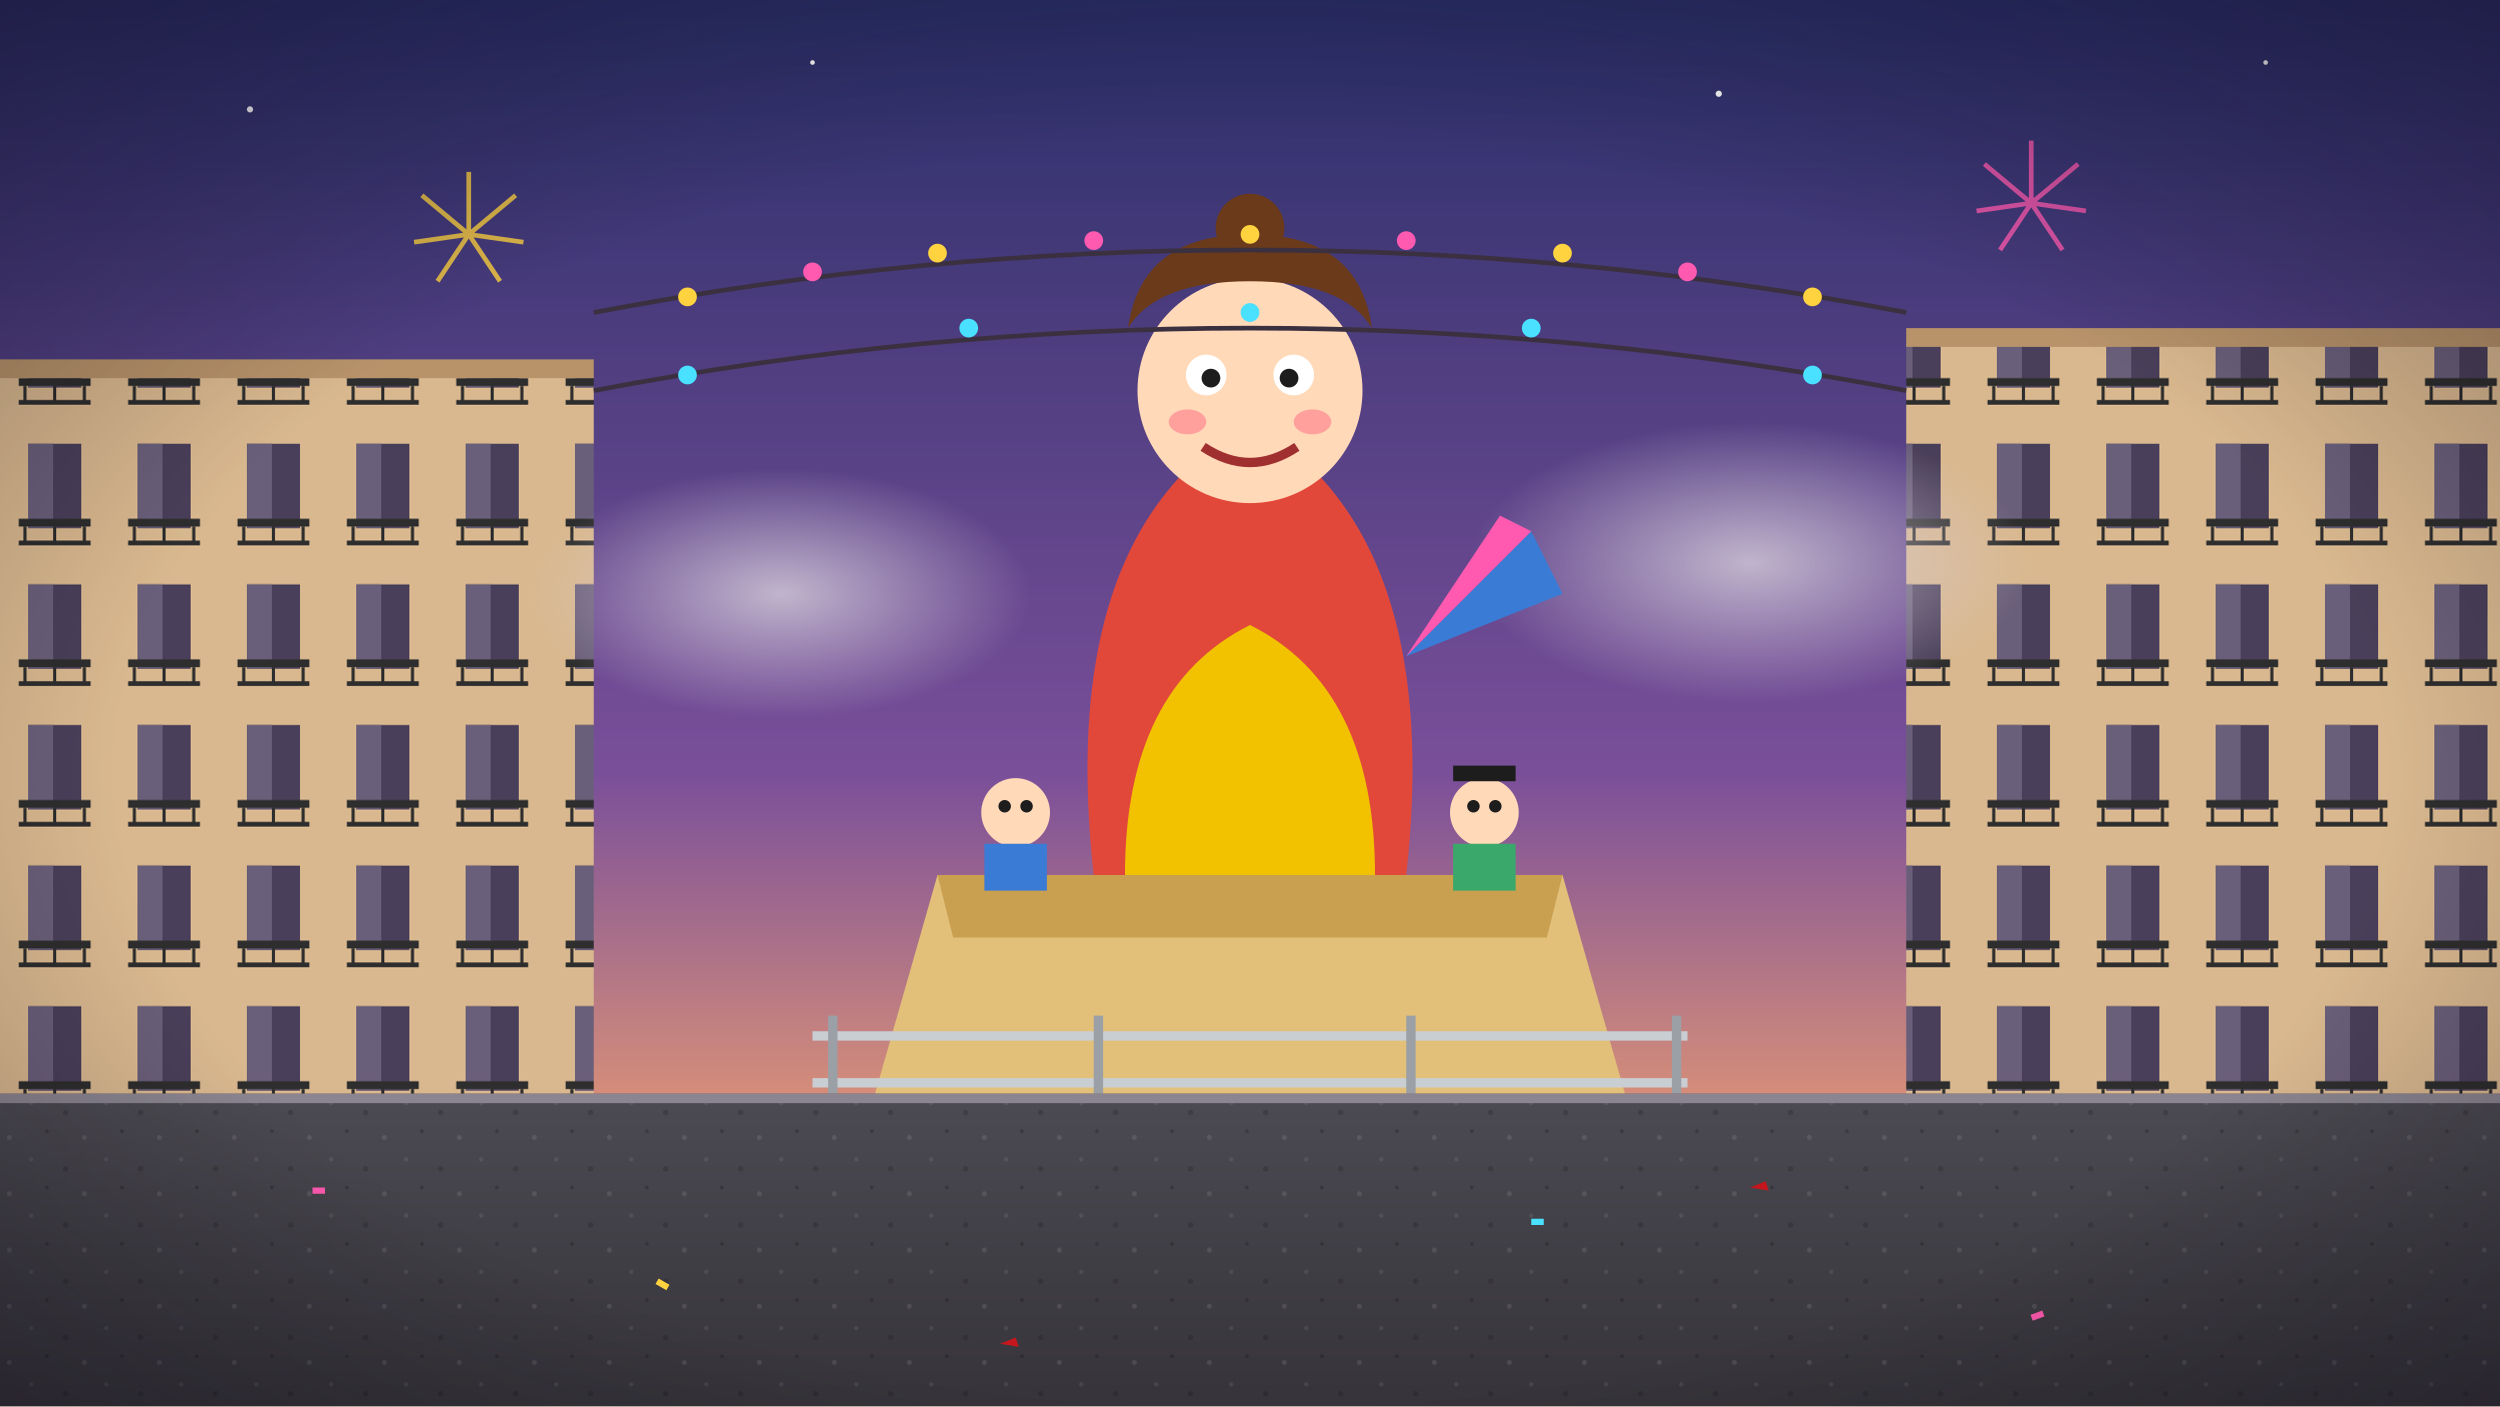
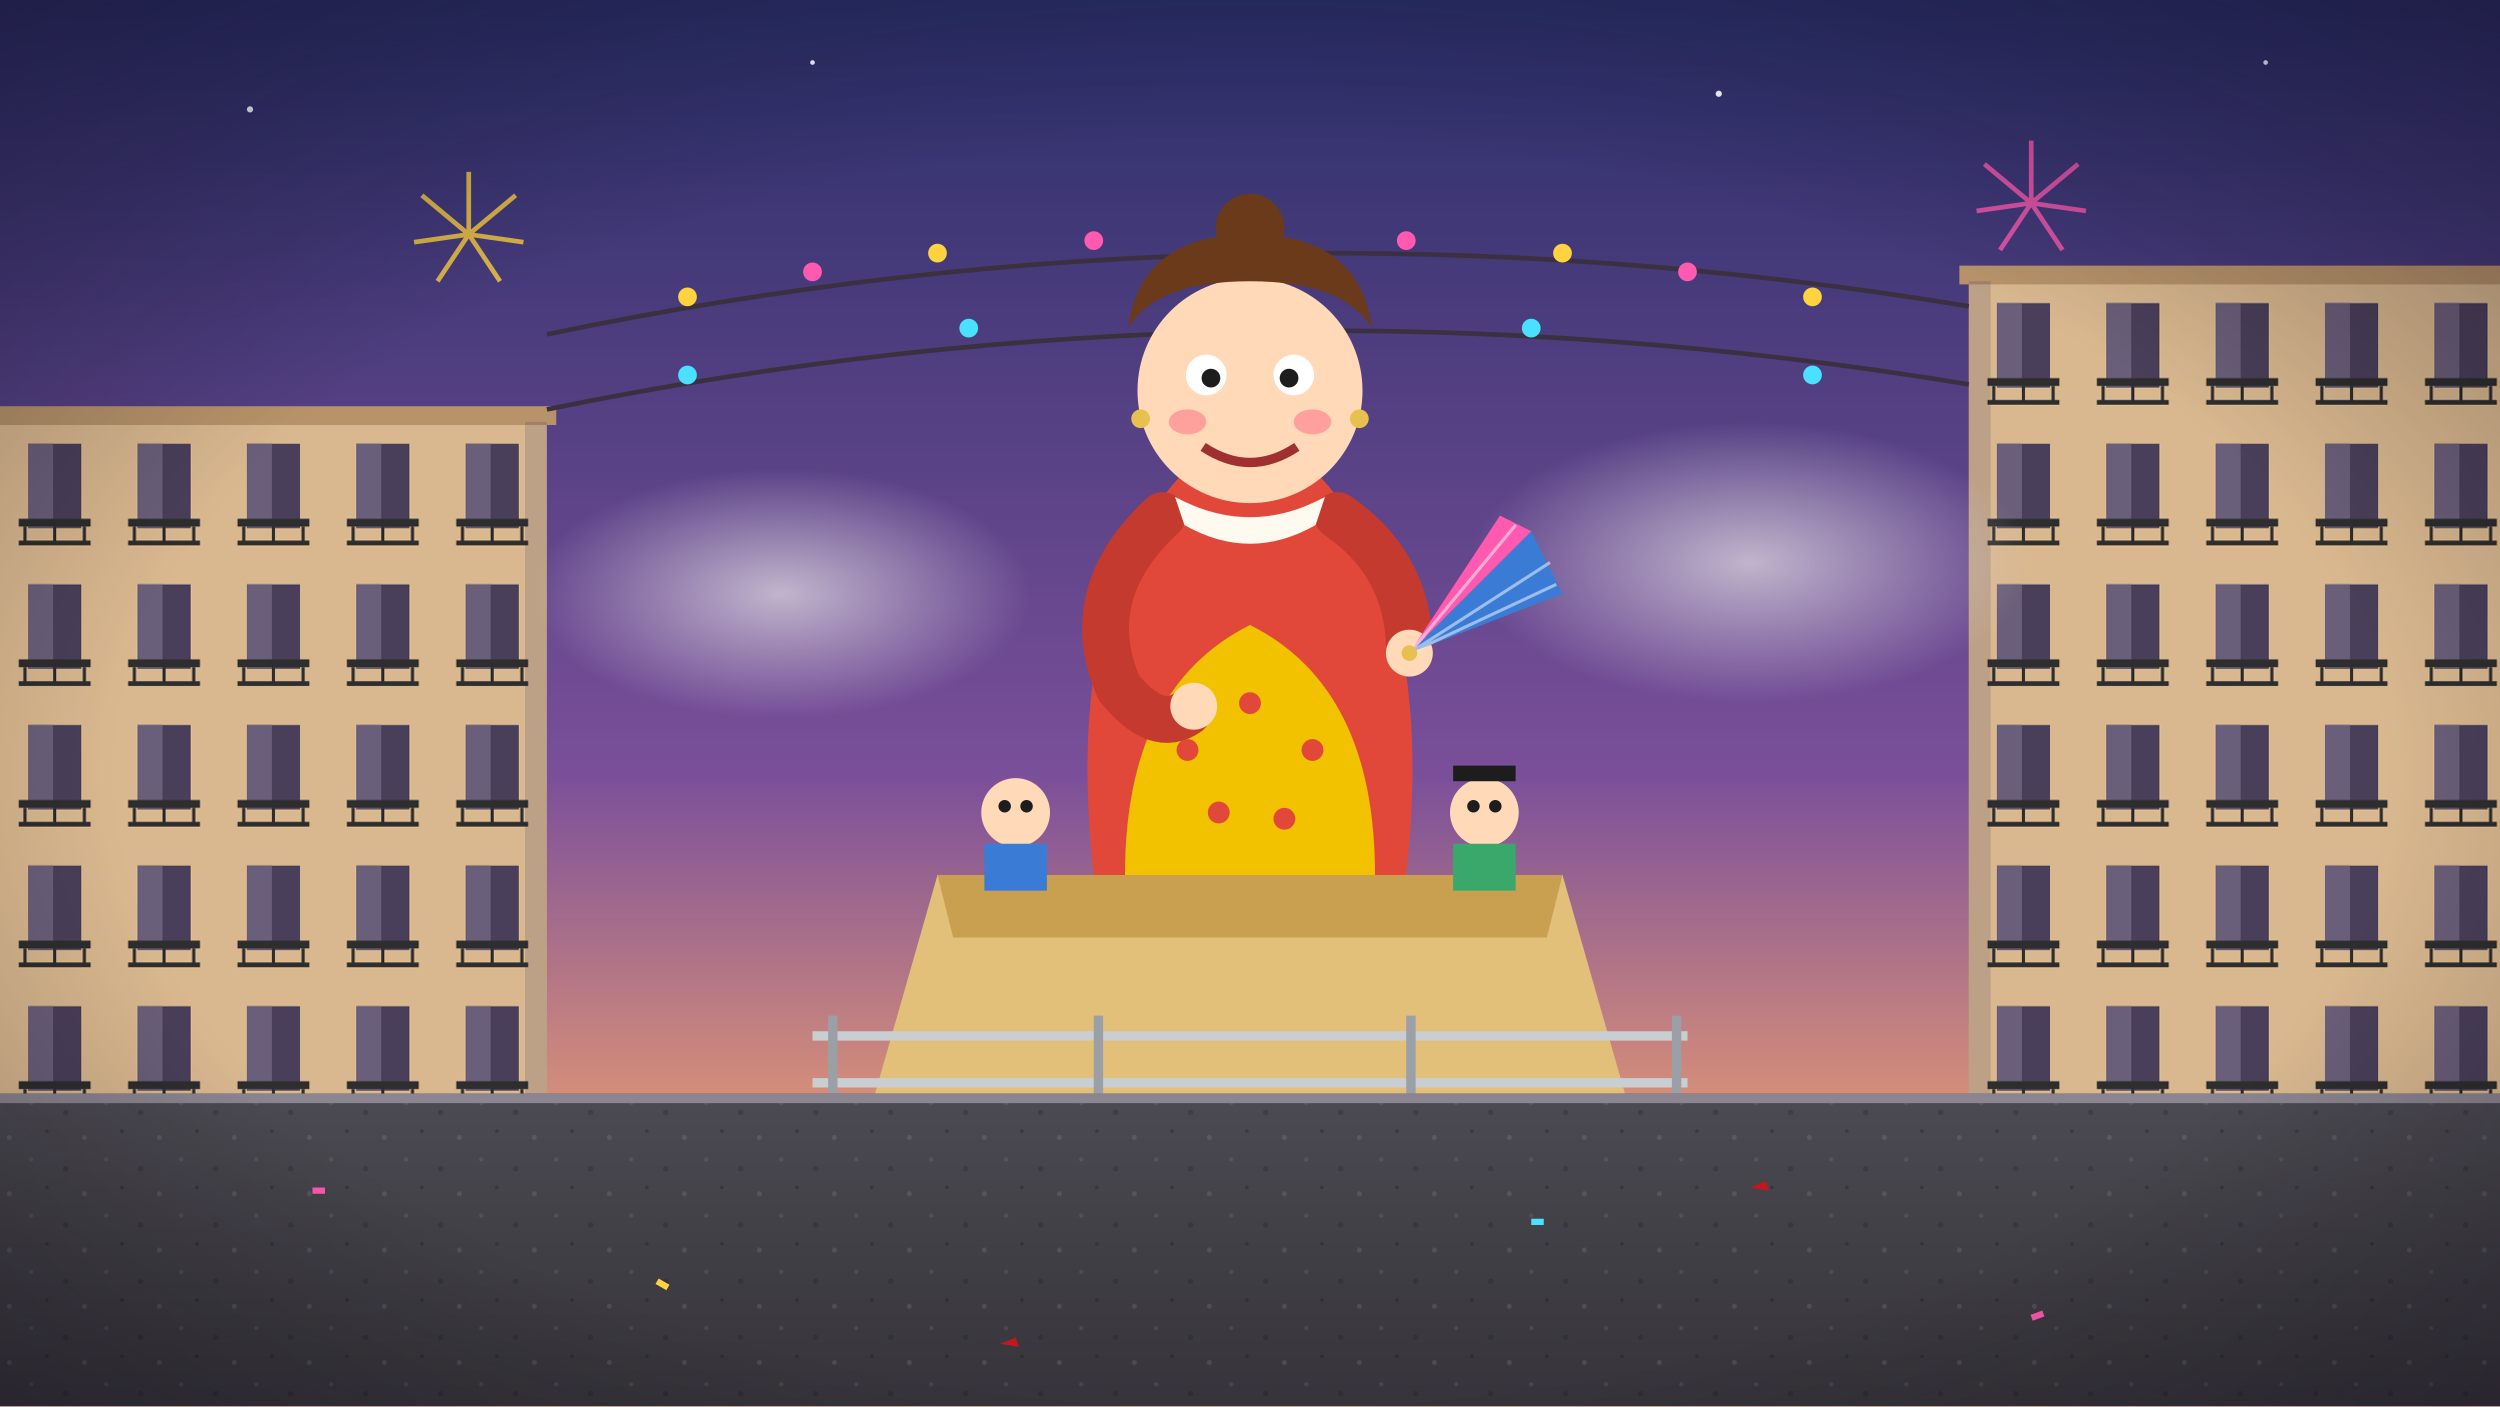
<svg xmlns="http://www.w3.org/2000/svg" viewBox="0 0 1600 900" preserveAspectRatio="xMidYMax slice">
  <defs>
    <linearGradient id="sky" x1="0" y1="0" x2="0" y2="1">
      <stop offset="0" stop-color="#2a2f6a" />
      <stop offset="0.55" stop-color="#7a4f9a" />
      <stop offset="0.85" stop-color="#f0a070" />
    </linearGradient>
    <linearGradient id="asfalt" x1="0" y1="0" x2="0" y2="1">
      <stop offset="0" stop-color="#4c4a52" />
      <stop offset="1" stop-color="#36343a" />
    </linearGradient>
    <pattern id="gra" width="48" height="36" patternUnits="userSpaceOnUse">
      <circle cx="6" cy="8" r="1.6" fill="#fff" opacity="0.1" />
      <circle cx="30" cy="4" r="1.2" fill="#000" opacity="0.2" />
      <circle cx="20" cy="22" r="1.4" fill="#fff" opacity="0.08" />
      <circle cx="42" cy="28" r="1.8" fill="#000" opacity="0.15" />
    </pattern>
    <pattern id="balcons" width="70" height="90" patternUnits="userSpaceOnUse">
      <rect width="70" height="90" fill="#d9b88f" />
      <rect x="18" y="14" width="34" height="54" fill="#4a3f5a" />
      <rect x="18" y="14" width="16" height="54" fill="#6a5f7a" />
      <rect x="12" y="62" width="46" height="5" fill="#2e2e2e" />
      <g stroke="#2e2e2e" stroke-width="2">
        <line x1="16" y1="67" x2="16" y2="78" />
        <line x1="35" y1="67" x2="35" y2="78" />
        <line x1="54" y1="67" x2="54" y2="78" />
      </g>
      <rect x="12" y="76" width="46" height="3" fill="#2e2e2e" />
    </pattern>
    <radialGradient id="fum">
      <stop offset="0" stop-color="#d8d0dc" stop-opacity="0.8" />
      <stop offset="1" stop-color="#d8d0dc" stop-opacity="0" />
    </radialGradient>
    <radialGradient id="vinyeta" cx="0.5" cy="0.55" r="0.75">
      <stop offset="0.6" stop-color="#000" stop-opacity="0" />
      <stop offset="1" stop-color="#140a20" stop-opacity="0.45" />
    </radialGradient>
  </defs>
  <rect width="1600" height="900" fill="url(#sky)" />
  <g fill="#fff">
    <circle cx="160" cy="70" r="2" />
    <circle cx="520" cy="40" r="1.5" />
    <circle cx="1100" cy="60" r="2" />
    <circle cx="1450" cy="40" r="1.5" />
  </g>
  <g stroke="#ffd23f" stroke-width="3" opacity="0.8">
    <path d="M300 150 L300 110 M300 150 L330 125 M300 150 L270 125 M300 150 L335 155 M300 150 L265 155 M300 150 L320 180 M300 150 L280 180" />
  </g>
  <g stroke="#ff5ab0" stroke-width="3" opacity="0.8">
    <path d="M1300 130 L1300 90 M1300 130 L1330 105 M1300 130 L1270 105 M1300 130 L1335 135 M1300 130 L1265 135 M1300 130 L1320 160 M1300 130 L1280 160" />
  </g>
-   <rect x="0" y="240" width="380" height="460" fill="url(#balcons)" />
-   <rect x="1220" y="220" width="380" height="480" fill="url(#balcons)" />
-   <rect x="0" y="230" width="380" height="12" fill="#b8936a" />
-   <rect x="1220" y="210" width="380" height="12" fill="#b8936a" />
+   <rect x="0" y="270" width="350" height="430" fill="url(#balcons)" />
+   <rect x="1260" y="180" width="340" height="520" fill="url(#balcons)" />
+   <rect x="0" y="260" width="356" height="12" fill="#b8936a" />
+   <rect x="1254" y="170" width="346" height="12" fill="#b8936a" />
+   <g fill="#1a1a4e" opacity="0.15">
+     <rect x="336" y="270" width="14" height="430" />
+     <rect x="1260" y="180" width="14" height="520" />
+   </g>
  <ellipse cx="500" cy="380" rx="160" ry="80" fill="url(#fum)" />
  <ellipse cx="1120" cy="360" rx="180" ry="90" fill="url(#fum)" />
-   <path d="M560 700 L600 560 H1000 L1040 700 Z" fill="#e2c07a" />
-   <path d="M600 560 H1000 L990 600 H610 Z" fill="#c9a050" />
-   <g>
-     <path d="M700 560 Q680 380 760 300 H840 Q920 380 900 560 Z" fill="#e2483a" />
-     <path d="M720 560 Q720 440 800 400 Q880 440 880 560 Z" fill="#f2c200" />
-     <circle cx="800" cy="250" r="72" fill="#ffd9b8" />
-     <circle cx="772" cy="240" r="13" fill="#fff" />
-     <circle cx="828" cy="240" r="13" fill="#fff" />
-     <circle cx="775" cy="242" r="6" fill="#1d1d1d" />
-     <circle cx="825" cy="242" r="6" fill="#1d1d1d" />
-     <path d="M770 286 Q800 306 830 286" stroke="#a03030" stroke-width="6" fill="none" />
-     <ellipse cx="760" cy="270" rx="12" ry="8" fill="#ff7a8a" opacity="0.6" />
-     <ellipse cx="840" cy="270" rx="12" ry="8" fill="#ff7a8a" opacity="0.6" />
-     <path d="M722 210 Q730 150 800 150 Q870 150 878 210 Q860 180 800 180 Q740 180 722 210 Z" fill="#6a3a1a" />
-     <circle cx="800" cy="146" r="22" fill="#6a3a1a" />
-     <path d="M900 420 L980 340 L1000 380 Z" fill="#3a7bd5" />
-     <path d="M900 420 L980 340 L960 330 Z" fill="#ff5ab0" />
-     <g>
-       <circle cx="650" cy="520" r="22" fill="#ffd9b8" />
-       <rect x="630" y="540" width="40" height="30" fill="#3a7bd5" />
-       <circle cx="643" cy="516" r="4" fill="#1d1d1d" />
-       <circle cx="657" cy="516" r="4" fill="#1d1d1d" />
-     </g>
-     <g>
-       <circle cx="950" cy="520" r="22" fill="#ffd9b8" />
-       <rect x="930" y="540" width="40" height="30" fill="#3aa86a" />
-       <circle cx="943" cy="516" r="4" fill="#1d1d1d" />
-       <circle cx="957" cy="516" r="4" fill="#1d1d1d" />
-       <rect x="930" y="490" width="40" height="10" fill="#1d1d1d" />
-     </g>
-   </g>
  <g fill="none" stroke="#3a3040" stroke-width="3">
-     <path d="M380 200 Q800 120 1220 200" />
-     <path d="M380 250 Q800 170 1220 250" />
+     <path d="M350 214 Q800 120 1260 196" />
+     <path d="M350 262 Q800 170 1260 246" />
  </g>
  <g>
    <g fill="#ffd23f">
      <circle cx="440" cy="190" r="6" />
      <circle cx="600" cy="162" r="6" />
      <circle cx="800" cy="150" r="6" />
      <circle cx="1000" cy="162" r="6" />
      <circle cx="1160" cy="190" r="6" />
    </g>
    <g fill="#ff5ab0">
      <circle cx="520" cy="174" r="6" />
      <circle cx="700" cy="154" r="6" />
      <circle cx="900" cy="154" r="6" />
      <circle cx="1080" cy="174" r="6" />
    </g>
    <g fill="#4ae0ff">
      <circle cx="440" cy="240" r="6" />
      <circle cx="620" cy="210" r="6" />
      <circle cx="800" cy="200" r="6" />
      <circle cx="980" cy="210" r="6" />
      <circle cx="1160" cy="240" r="6" />
+     </g>
+   </g>
+   <path d="M560 700 L600 560 H1000 L1040 700 Z" fill="#e2c07a" />
+   <path d="M600 560 H1000 L990 600 H610 Z" fill="#c9a050" />
+   <g>
+     <path d="M700 560 Q680 380 760 300 H840 Q920 380 900 560 Z" fill="#e2483a" />
+     <path d="M720 560 Q720 440 800 400 Q880 440 880 560 Z" fill="#f2c200" />
+     <g fill="#e2483a">
+       <circle cx="760" cy="480" r="7" />
+       <circle cx="800" cy="450" r="7" />
+       <circle cx="840" cy="480" r="7" />
+       <circle cx="780" cy="520" r="7" />
+       <circle cx="822" cy="524" r="7" />
+     </g>
+     <path d="M744 330 Q690 380 716 440 Q740 470 760 456" stroke="#c43a2e" stroke-width="30" fill="none" stroke-linecap="round" stroke-linejoin="round" />
+     <circle cx="764" cy="452" r="15" fill="#ffd9b8" />
+     <path d="M856 330 Q900 360 902 412" stroke="#c43a2e" stroke-width="30" fill="none" stroke-linecap="round" />
+     <circle cx="902" cy="418" r="15" fill="#ffd9b8" />
+     <path d="M752 318 Q800 344 848 318 L842 336 Q800 360 758 336 Z" fill="#fffaf0" />
+     <circle cx="800" cy="250" r="72" fill="#ffd9b8" />
+     <circle cx="772" cy="240" r="13" fill="#fff" />
+     <circle cx="828" cy="240" r="13" fill="#fff" />
+     <circle cx="775" cy="242" r="6" fill="#1d1d1d" />
+     <circle cx="825" cy="242" r="6" fill="#1d1d1d" />
+     <path d="M770 286 Q800 306 830 286" stroke="#a03030" stroke-width="6" fill="none" />
+     <ellipse cx="760" cy="270" rx="12" ry="8" fill="#ff7a8a" opacity="0.6" />
+     <ellipse cx="840" cy="270" rx="12" ry="8" fill="#ff7a8a" opacity="0.6" />
+     <path d="M722 210 Q730 150 800 150 Q870 150 878 210 Q860 180 800 180 Q740 180 722 210 Z" fill="#6a3a1a" />
+     <circle cx="800" cy="146" r="22" fill="#6a3a1a" />
+     <path d="M902 418 L980 340 L1000 380 Z" fill="#3a7bd5" />
+     <path d="M902 418 L980 340 L960 330 Z" fill="#ff5ab0" />
+     <path d="M902 418 L970 336 M902 418 L992 360 M902 418 L996 374" stroke="#fff" stroke-width="2" opacity="0.5" />
+     <circle cx="902" cy="418" r="5" fill="#e8c050" />
+     <circle cx="730" cy="268" r="6" fill="#e8c050" />
+     <circle cx="870" cy="268" r="6" fill="#e8c050" />
+     <g>
+       <circle cx="650" cy="520" r="22" fill="#ffd9b8" />
+       <rect x="630" y="540" width="40" height="30" fill="#3a7bd5" />
+       <circle cx="643" cy="516" r="4" fill="#1d1d1d" />
+       <circle cx="657" cy="516" r="4" fill="#1d1d1d" />
+     </g>
+     <g>
+       <circle cx="950" cy="520" r="22" fill="#ffd9b8" />
+       <rect x="930" y="540" width="40" height="30" fill="#3aa86a" />
+       <circle cx="943" cy="516" r="4" fill="#1d1d1d" />
+       <circle cx="957" cy="516" r="4" fill="#1d1d1d" />
+       <rect x="930" y="490" width="40" height="10" fill="#1d1d1d" />
    </g>
  </g>
  <g fill="#c9ced3">
    <rect x="520" y="660" width="560" height="6" />
    <rect x="520" y="690" width="560" height="6" />
  </g>
  <g fill="#9aa0a6">
    <rect x="530" y="650" width="6" height="50" />
    <rect x="700" y="650" width="6" height="50" />
    <rect x="900" y="650" width="6" height="50" />
    <rect x="1070" y="650" width="6" height="50" />
  </g>
  <rect y="700" width="1600" height="200" fill="url(#asfalt)" />
  <rect y="700" width="1600" height="200" fill="url(#gra)" />
  <rect y="700" width="1600" height="6" fill="#8a8590" />
  <g>
    <rect x="200" y="760" width="8" height="4" fill="#ff5ab0" />
    <rect x="420" y="820" width="8" height="4" fill="#ffd23f" transform="rotate(30 424 822)" />
    <rect x="980" y="780" width="8" height="4" fill="#4ae0ff" />
    <rect x="1300" y="840" width="8" height="4" fill="#ff5ab0" transform="rotate(-20 1304 842)" />
    <path d="M640 860 l10 -4 l2 6 Z M1120 760 l10 -4 l2 6 Z" fill="#c4161c" />
  </g>
  <rect width="1600" height="900" fill="url(#vinyeta)" />
</svg>
